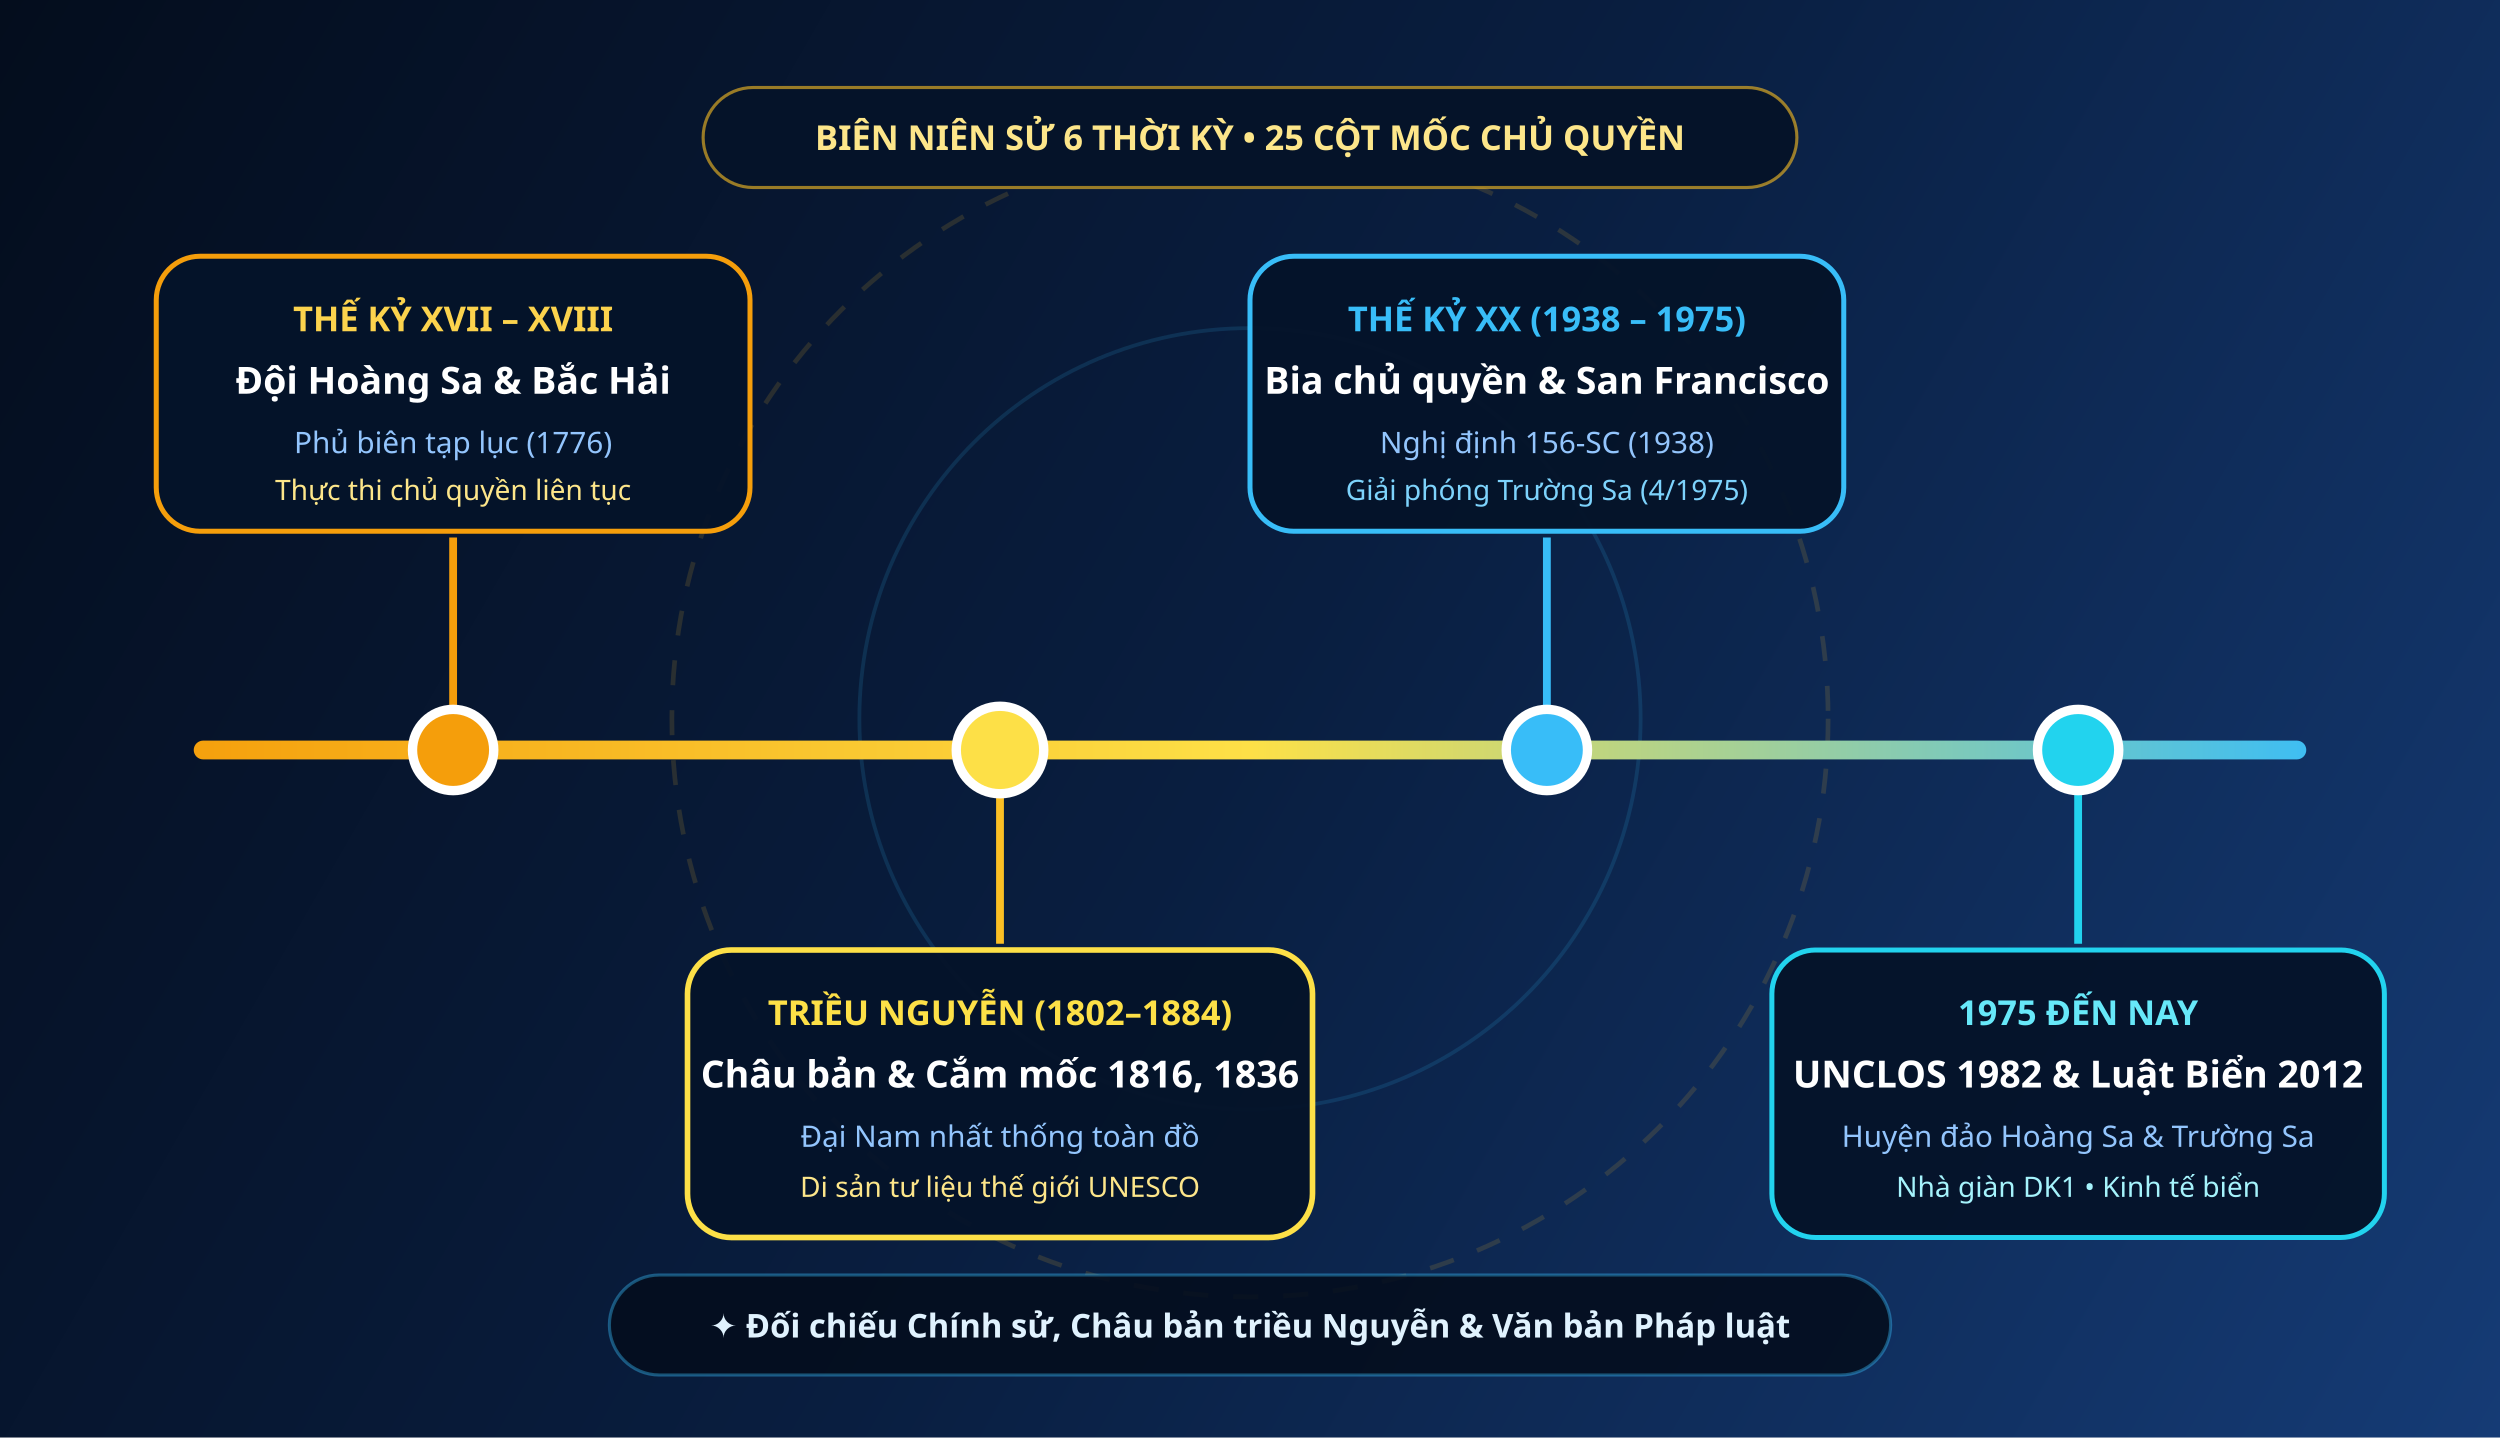
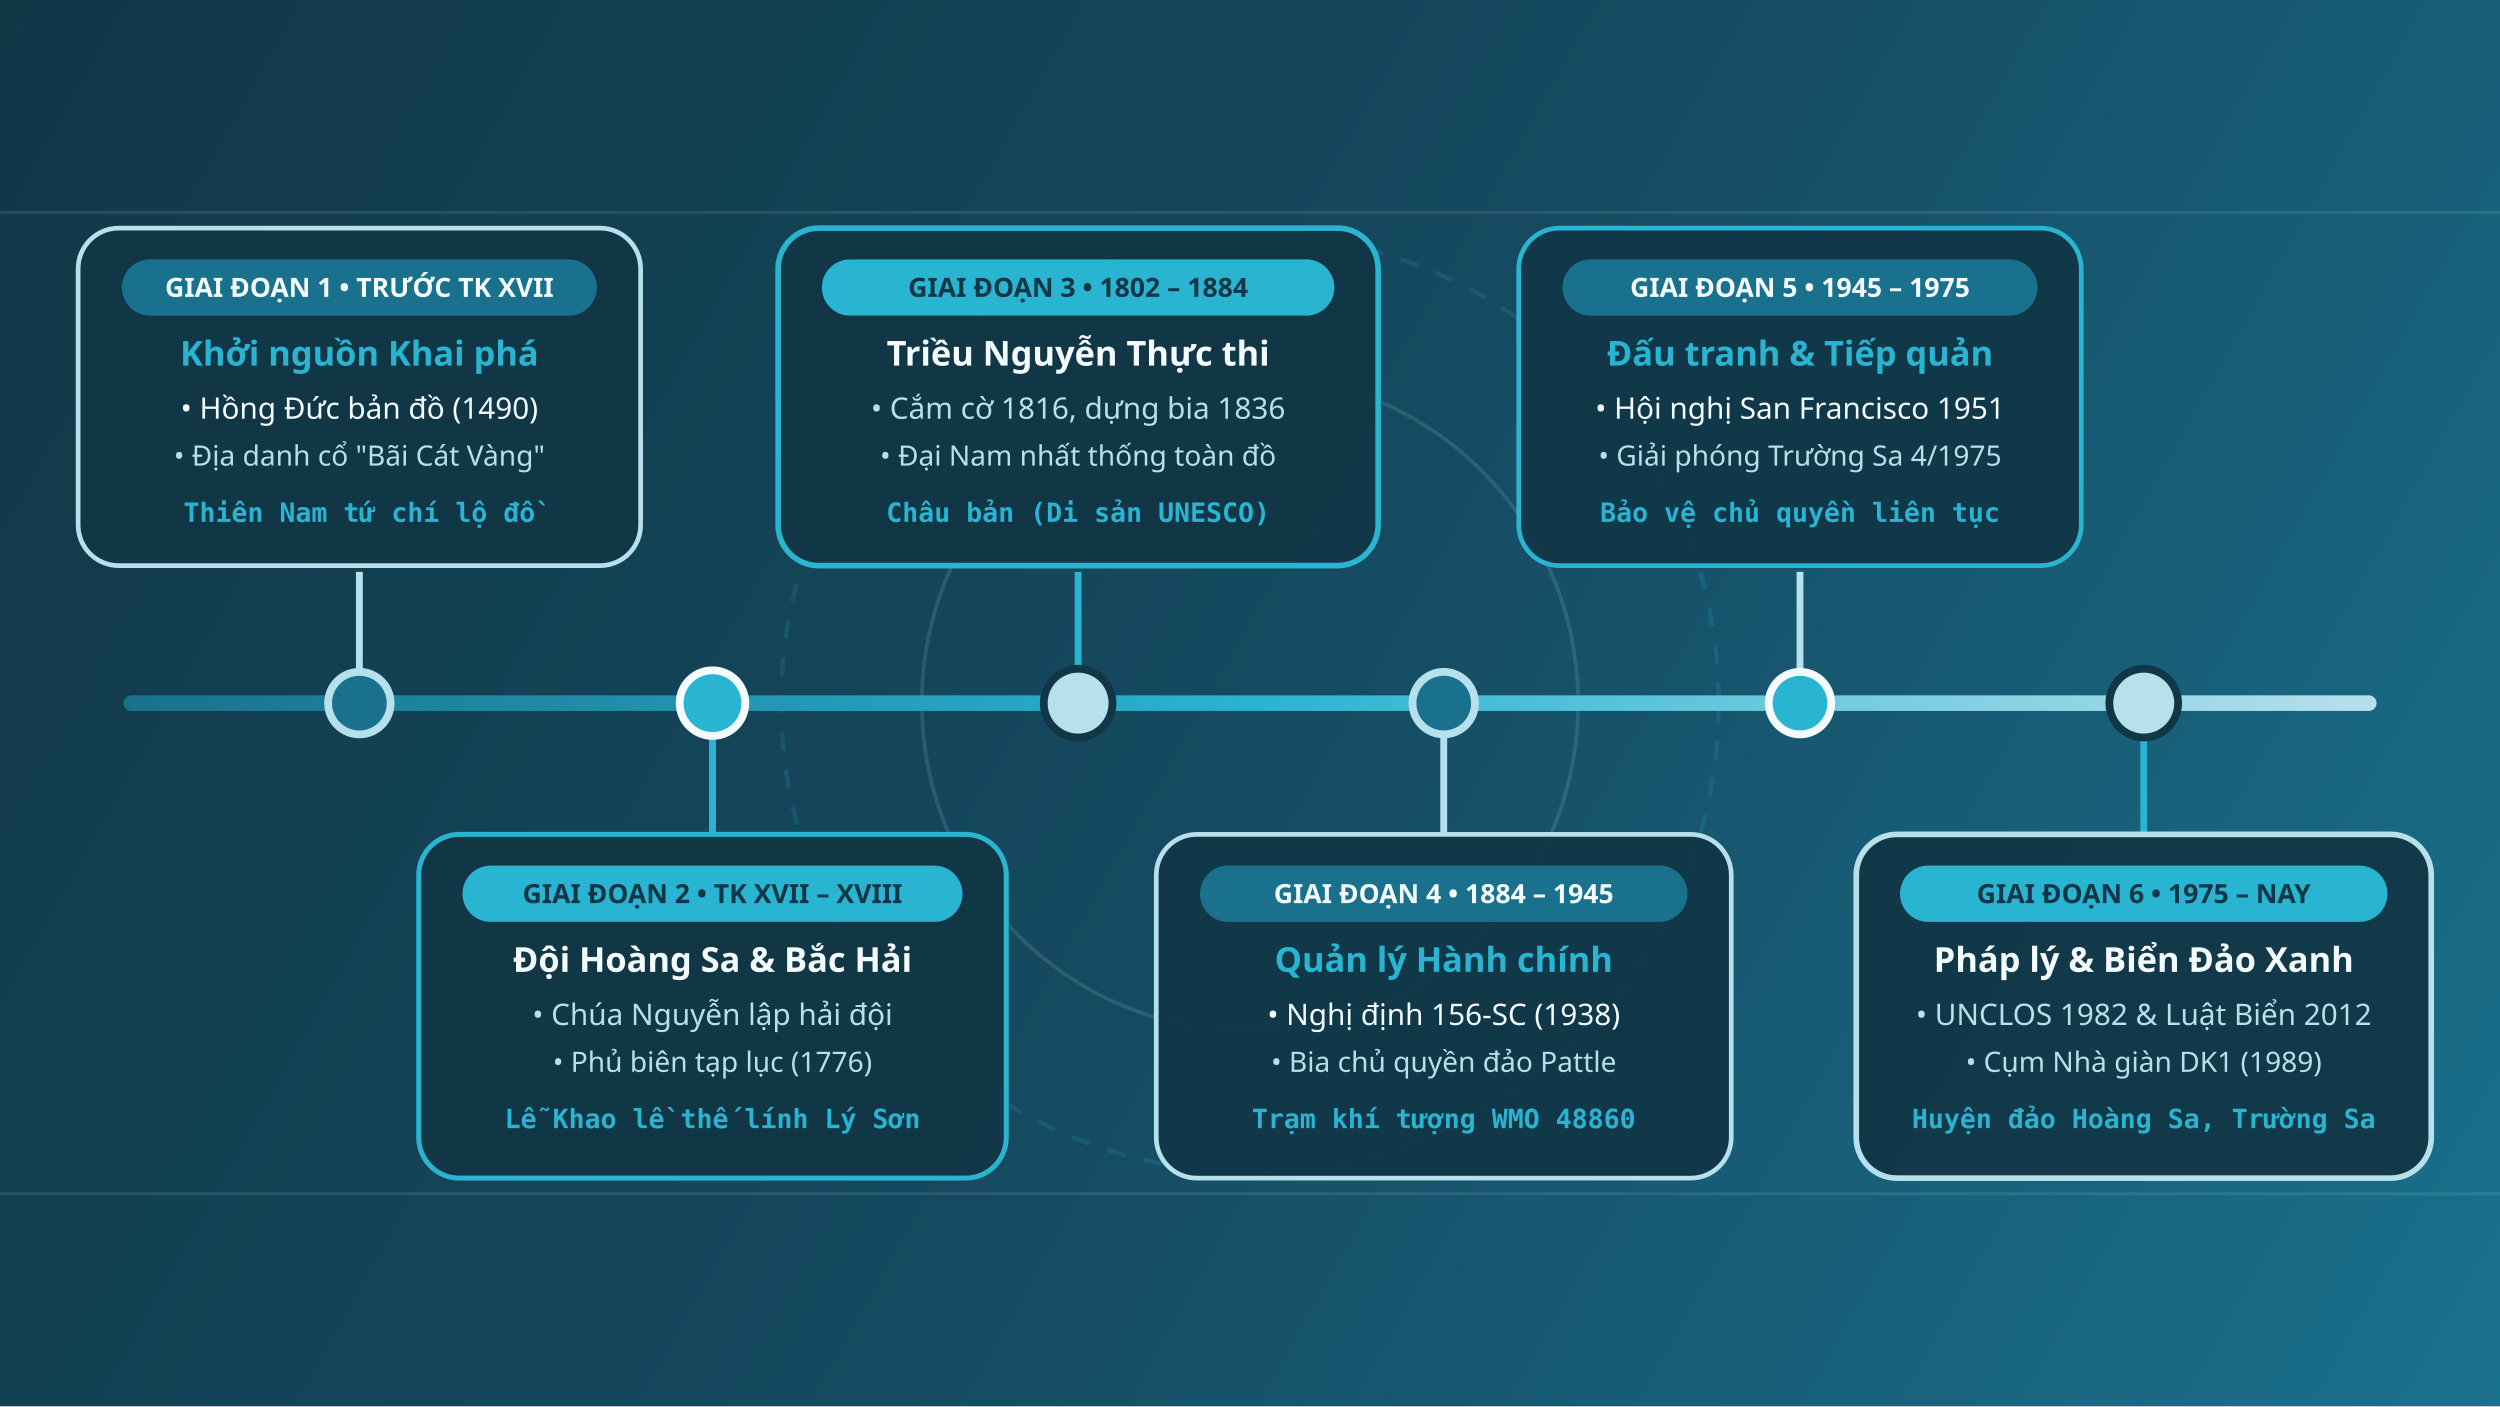
- <svg xmlns="http://www.w3.org/2000/svg" viewBox="0 0 800 460" fill="none">
+ <svg xmlns="http://www.w3.org/2000/svg" viewBox="0 0 800 450" fill="none">
  <defs>
-     <linearGradient id="timeBg" x1="0" y1="0" x2="800" y2="460" gradientUnits="userSpaceOnUse">
-       <stop offset="0%" stop-color="#040D1D" />
-       <stop offset="50%" stop-color="#091E40" />
-       <stop offset="100%" stop-color="#153B75" />
+     <linearGradient id="oceanBg5" x1="0" y1="0" x2="800" y2="450" gradientUnits="userSpaceOnUse">
+       <stop offset="0%" stop-color="#113747" />
+       <stop offset="50%" stop-color="#154A60" />
+       <stop offset="100%" stop-color="#1A718D" />
    </linearGradient>
-     <linearGradient id="axisGold" x1="50" y1="240" x2="750" y2="240" gradientUnits="userSpaceOnUse">
-       <stop offset="0%" stop-color="#F59E0B" />
-       <stop offset="50%" stop-color="#FDE047" />
-       <stop offset="100%" stop-color="#38BDF8" />
+     <linearGradient id="axisLine5" x1="40" y1="225" x2="760" y2="225" gradientUnits="userSpaceOnUse">
+       <stop offset="0%" stop-color="#1A718D" />
+       <stop offset="50%" stop-color="#29B4D1" />
+       <stop offset="100%" stop-color="#B6E0EB" />
    </linearGradient>
  </defs>
-   <rect width="800" height="460" fill="url(#timeBg)" />
-   <circle cx="400" cy="230" r="185" stroke="#FBBF24" stroke-opacity="0.14" stroke-width="1.5" stroke-dasharray="8 8" />
-   <circle cx="400" cy="230" r="125" stroke="#38BDF8" stroke-opacity="0.14" stroke-width="1.2" />
-   <rect x="225" y="28" width="350" height="32" rx="16" fill="#051329" stroke="#FBBF24" stroke-opacity="0.6" />
-   <text x="400" y="48" text-anchor="middle" fill="#FDE68A" font-family="sans-serif" font-size="11" font-weight="800">BIÊN NIÊN SỬ 6 THỜI KỲ • 25 CỘT MỐC CHỦ QUYỀN</text>
-   <line x1="65" y1="240" x2="735" y2="240" stroke="url(#axisGold)" stroke-width="6" stroke-linecap="round" />
-   <g transform="translate(145, 240)">
-     <line x1="0" y1="0" x2="0" y2="-68" stroke="#F59E0B" stroke-width="2.5" />
-     <circle cx="0" cy="0" r="13" fill="#F59E0B" stroke="#FFFFFF" stroke-width="3" />
-     <rect x="-95" y="-158" width="190" height="88" rx="14" fill="#051329" fill-opacity="0.95" stroke="#F59E0B" stroke-width="1.6" />
-     <text x="0" y="-134" text-anchor="middle" fill="#FCD34D" font-family="sans-serif" font-size="11" font-weight="800">THẾ KỶ XVII – XVIII</text>
-     <text x="0" y="-114" text-anchor="middle" fill="#FFFFFF" font-family="sans-serif" font-size="12" font-weight="800">Đội Hoàng Sa &amp; Bắc Hải</text>
-     <text x="0" y="-95" text-anchor="middle" fill="#93C5FD" font-family="sans-serif" font-size="9.5">Phủ biên tạp lục (1776)</text>
-     <text x="0" y="-80" text-anchor="middle" fill="#FDE68A" font-family="sans-serif" font-size="9">Thực thi chủ quyền liên tục</text>
+   <rect width="800" height="450" fill="url(#oceanBg5)" />
+   <circle cx="400" cy="225" r="150" stroke="#29B4D1" stroke-opacity="0.16" stroke-width="1.4" stroke-dasharray="6 6" />
+   <circle cx="400" cy="225" r="105" stroke="#B6E0EB" stroke-opacity="0.14" stroke-width="1.2" />
+   <line x1="0" y1="68" x2="800" y2="68" stroke="#B6E0EB" stroke-opacity="0.12" />
+   <line x1="0" y1="382" x2="800" y2="382" stroke="#B6E0EB" stroke-opacity="0.12" />
+   <line x1="42" y1="225" x2="758" y2="225" stroke="url(#axisLine5)" stroke-width="5" stroke-linecap="round" />
+   <g transform="translate(115, 225)">
+     <line x1="0" y1="0" x2="0" y2="-42" stroke="#B6E0EB" stroke-width="2.2" />
+     <circle cx="0" cy="0" r="10" fill="#1A718D" stroke="#B6E0EB" stroke-width="2.5" />
+     <rect x="-90" y="-152" width="180" height="108" rx="13" fill="#113747" fill-opacity="0.95" stroke="#B6E0EB" stroke-width="1.5" />
+     <rect x="-76" y="-142" width="152" height="18" rx="9" fill="#1A718D" />
+     <text x="0" y="-130" text-anchor="middle" fill="#F4FBFE" font-family="sans-serif" font-size="8.5" font-weight="800">GIAI ĐOẠN 1 • TRƯỚC TK XVII</text>
+     <text x="0" y="-108" text-anchor="middle" fill="#29B4D1" font-family="sans-serif" font-size="11" font-weight="800">Khởi nguồn Khai phá</text>
+     <text x="0" y="-91" text-anchor="middle" fill="#F4FBFE" font-family="sans-serif" font-size="9.5">• Hồng Đức bản đồ (1490)</text>
+     <text x="0" y="-76" text-anchor="middle" fill="#B6E0EB" font-family="sans-serif" font-size="9">• Địa danh cổ "Bãi Cát Vàng"</text>
+     <text x="0" y="-58" text-anchor="middle" fill="#29B4D1" font-family="monospace" font-size="8.5" font-weight="700">Thiên Nam tứ chí lộ đồ</text>
  </g>
-   <g transform="translate(320, 240)">
-     <line x1="0" y1="0" x2="0" y2="62" stroke="#FBBF24" stroke-width="2.5" />
-     <circle cx="0" cy="0" r="14" fill="#FDE047" stroke="#FFFFFF" stroke-width="3" />
-     <rect x="-100" y="64" width="200" height="92" rx="14" fill="#051329" fill-opacity="0.95" stroke="#FDE047" stroke-width="1.8" />
-     <text x="0" y="88" text-anchor="middle" fill="#FDE047" font-family="sans-serif" font-size="11" font-weight="800">TRIỀU NGUYỄN (1802–1884)</text>
-     <text x="0" y="108" text-anchor="middle" fill="#FFFFFF" font-family="sans-serif" font-size="12" font-weight="800">Châu bản &amp; Cắm mốc 1816, 1836</text>
-     <text x="0" y="127" text-anchor="middle" fill="#93C5FD" font-family="sans-serif" font-size="9.5">Đại Nam nhất thống toàn đồ</text>
-     <text x="0" y="143" text-anchor="middle" fill="#FDE68A" font-family="sans-serif" font-size="9">Di sản tư liệu thế giới UNESCO</text>
+   <g transform="translate(228, 225)">
+     <line x1="0" y1="0" x2="0" y2="42" stroke="#29B4D1" stroke-width="2.2" />
+     <circle cx="0" cy="0" r="10.5" fill="#29B4D1" stroke="#F4FBFE" stroke-width="2.5" />
+     <rect x="-94" y="42" width="188" height="110" rx="13" fill="#113747" fill-opacity="0.95" stroke="#29B4D1" stroke-width="1.6" />
+     <rect x="-80" y="52" width="160" height="18" rx="9" fill="#29B4D1" />
+     <text x="0" y="64" text-anchor="middle" fill="#113747" font-family="sans-serif" font-size="8.5" font-weight="900">GIAI ĐOẠN 2 • TK XVII – XVIII</text>
+     <text x="0" y="86" text-anchor="middle" fill="#F4FBFE" font-family="sans-serif" font-size="11" font-weight="800">Đội Hoàng Sa &amp; Bắc Hải</text>
+     <text x="0" y="103" text-anchor="middle" fill="#B6E0EB" font-family="sans-serif" font-size="9.5">• Chúa Nguyễn lập hải đội</text>
+     <text x="0" y="118" text-anchor="middle" fill="#B6E0EB" font-family="sans-serif" font-size="9">• Phủ biên tạp lục (1776)</text>
+     <text x="0" y="136" text-anchor="middle" fill="#29B4D1" font-family="monospace" font-size="8.5" font-weight="700">Lễ Khao lề thế lính Lý Sơn</text>
  </g>
-   <g transform="translate(495, 240)">
-     <line x1="0" y1="0" x2="0" y2="-68" stroke="#38BDF8" stroke-width="2.5" />
-     <circle cx="0" cy="0" r="13" fill="#38BDF8" stroke="#FFFFFF" stroke-width="3" />
-     <rect x="-95" y="-158" width="190" height="88" rx="14" fill="#051329" fill-opacity="0.95" stroke="#38BDF8" stroke-width="1.6" />
-     <text x="0" y="-134" text-anchor="middle" fill="#38BDF8" font-family="sans-serif" font-size="11" font-weight="800">THẾ KỶ XX (1938 – 1975)</text>
-     <text x="0" y="-114" text-anchor="middle" fill="#FFFFFF" font-family="sans-serif" font-size="12" font-weight="800">Bia chủ quyền &amp; San Francisco</text>
-     <text x="0" y="-95" text-anchor="middle" fill="#93C5FD" font-family="sans-serif" font-size="9.5">Nghị định 156-SC (1938)</text>
-     <text x="0" y="-80" text-anchor="middle" fill="#7DD3FC" font-family="sans-serif" font-size="9">Giải phóng Trường Sa (4/1975)</text>
+   <g transform="translate(345, 225)">
+     <line x1="0" y1="0" x2="0" y2="-42" stroke="#29B4D1" stroke-width="2.2" />
+     <circle cx="0" cy="0" r="11" fill="#B6E0EB" stroke="#113747" stroke-width="2.5" />
+     <rect x="-96" y="-152" width="192" height="108" rx="13" fill="#113747" fill-opacity="0.95" stroke="#29B4D1" stroke-width="1.8" />
+     <rect x="-82" y="-142" width="164" height="18" rx="9" fill="#29B4D1" />
+     <text x="0" y="-130" text-anchor="middle" fill="#113747" font-family="sans-serif" font-size="8.5" font-weight="900">GIAI ĐOẠN 3 • 1802 – 1884</text>
+     <text x="0" y="-108" text-anchor="middle" fill="#F4FBFE" font-family="sans-serif" font-size="11" font-weight="800">Triều Nguyễn Thực thi</text>
+     <text x="0" y="-91" text-anchor="middle" fill="#B6E0EB" font-family="sans-serif" font-size="9.5">• Cắm cờ 1816, dựng bia 1836</text>
+     <text x="0" y="-76" text-anchor="middle" fill="#B6E0EB" font-family="sans-serif" font-size="9">• Đại Nam nhất thống toàn đồ</text>
+     <text x="0" y="-58" text-anchor="middle" fill="#29B4D1" font-family="monospace" font-size="8.5" font-weight="700">Châu bản (Di sản UNESCO)</text>
  </g>
-   <g transform="translate(665, 240)">
-     <line x1="0" y1="0" x2="0" y2="62" stroke="#22D3EE" stroke-width="2.5" />
-     <circle cx="0" cy="0" r="13" fill="#22D3EE" stroke="#FFFFFF" stroke-width="3" />
-     <rect x="-98" y="64" width="196" height="92" rx="14" fill="#051329" fill-opacity="0.95" stroke="#22D3EE" stroke-width="1.6" />
-     <text x="0" y="88" text-anchor="middle" fill="#67E8F9" font-family="sans-serif" font-size="11" font-weight="800">1975 ĐẾN NAY</text>
-     <text x="0" y="108" text-anchor="middle" fill="#FFFFFF" font-family="sans-serif" font-size="12" font-weight="800">UNCLOS 1982 &amp; Luật Biển 2012</text>
-     <text x="0" y="127" text-anchor="middle" fill="#93C5FD" font-family="sans-serif" font-size="9.5">Huyện đảo Hoàng Sa &amp; Trường Sa</text>
-     <text x="0" y="143" text-anchor="middle" fill="#A5F3FC" font-family="sans-serif" font-size="9">Nhà giàn DK1 • Kinh tế biển</text>
+   <g transform="translate(462, 225)">
+     <line x1="0" y1="0" x2="0" y2="42" stroke="#B6E0EB" stroke-width="2.2" />
+     <circle cx="0" cy="0" r="10" fill="#1A718D" stroke="#B6E0EB" stroke-width="2.5" />
+     <rect x="-92" y="42" width="184" height="110" rx="13" fill="#113747" fill-opacity="0.95" stroke="#B6E0EB" stroke-width="1.5" />
+     <rect x="-78" y="52" width="156" height="18" rx="9" fill="#1A718D" />
+     <text x="0" y="64" text-anchor="middle" fill="#F4FBFE" font-family="sans-serif" font-size="8.5" font-weight="800">GIAI ĐOẠN 4 • 1884 – 1945</text>
+     <text x="0" y="86" text-anchor="middle" fill="#29B4D1" font-family="sans-serif" font-size="11" font-weight="800">Quản lý Hành chính</text>
+     <text x="0" y="103" text-anchor="middle" fill="#F4FBFE" font-family="sans-serif" font-size="9.5">• Nghị định 156-SC (1938)</text>
+     <text x="0" y="118" text-anchor="middle" fill="#B6E0EB" font-family="sans-serif" font-size="9">• Bia chủ quyền đảo Pattle</text>
+     <text x="0" y="136" text-anchor="middle" fill="#29B4D1" font-family="monospace" font-size="8.5" font-weight="700">Trạm khí tượng WMO 48860</text>
  </g>
-   <rect x="195" y="408" width="410" height="32" rx="16" fill="#040D1D" fill-opacity="0.88" stroke="#38BDF8" stroke-opacity="0.4" />
-   <text x="400" y="428" text-anchor="middle" fill="#E0F2FE" font-family="sans-serif" font-size="10.5" font-weight="700">✦ Đối chiếu Chính sử, Châu bản triều Nguyễn &amp; Văn bản Pháp luật</text>
+   <g transform="translate(576, 225)">
+     <line x1="0" y1="0" x2="0" y2="-42" stroke="#B6E0EB" stroke-width="2.2" />
+     <circle cx="0" cy="0" r="10" fill="#29B4D1" stroke="#F4FBFE" stroke-width="2.5" />
+     <rect x="-90" y="-152" width="180" height="108" rx="13" fill="#113747" fill-opacity="0.95" stroke="#29B4D1" stroke-width="1.5" />
+     <rect x="-76" y="-142" width="152" height="18" rx="9" fill="#1A718D" />
+     <text x="0" y="-130" text-anchor="middle" fill="#F4FBFE" font-family="sans-serif" font-size="8.5" font-weight="800">GIAI ĐOẠN 5 • 1945 – 1975</text>
+     <text x="0" y="-108" text-anchor="middle" fill="#29B4D1" font-family="sans-serif" font-size="11" font-weight="800">Đấu tranh &amp; Tiếp quản</text>
+     <text x="0" y="-91" text-anchor="middle" fill="#F4FBFE" font-family="sans-serif" font-size="9.5">• Hội nghị San Francisco 1951</text>
+     <text x="0" y="-76" text-anchor="middle" fill="#B6E0EB" font-family="sans-serif" font-size="9">• Giải phóng Trường Sa 4/1975</text>
+     <text x="0" y="-58" text-anchor="middle" fill="#29B4D1" font-family="monospace" font-size="8.5" font-weight="700">Bảo vệ chủ quyền liên tục</text>
+   </g>
+   <g transform="translate(686, 225)">
+     <line x1="0" y1="0" x2="0" y2="42" stroke="#29B4D1" stroke-width="2.2" />
+     <circle cx="0" cy="0" r="11" fill="#B6E0EB" stroke="#113747" stroke-width="2.5" />
+     <rect x="-92" y="42" width="184" height="110" rx="13" fill="#113747" fill-opacity="0.95" stroke="#B6E0EB" stroke-width="1.8" />
+     <rect x="-78" y="52" width="156" height="18" rx="9" fill="#29B4D1" />
+     <text x="0" y="64" text-anchor="middle" fill="#113747" font-family="sans-serif" font-size="8.5" font-weight="900">GIAI ĐOẠN 6 • 1975 – NAY</text>
+     <text x="0" y="86" text-anchor="middle" fill="#F4FBFE" font-family="sans-serif" font-size="11" font-weight="800">Pháp lý &amp; Biển Đảo Xanh</text>
+     <text x="0" y="103" text-anchor="middle" fill="#B6E0EB" font-family="sans-serif" font-size="9.5">• UNCLOS 1982 &amp; Luật Biển 2012</text>
+     <text x="0" y="118" text-anchor="middle" fill="#B6E0EB" font-family="sans-serif" font-size="9">• Cụm Nhà giàn DK1 (1989)</text>
+     <text x="0" y="136" text-anchor="middle" fill="#29B4D1" font-family="monospace" font-size="8.5" font-weight="700">Huyện đảo Hoàng Sa, Trường Sa</text>
+   </g>
</svg>
